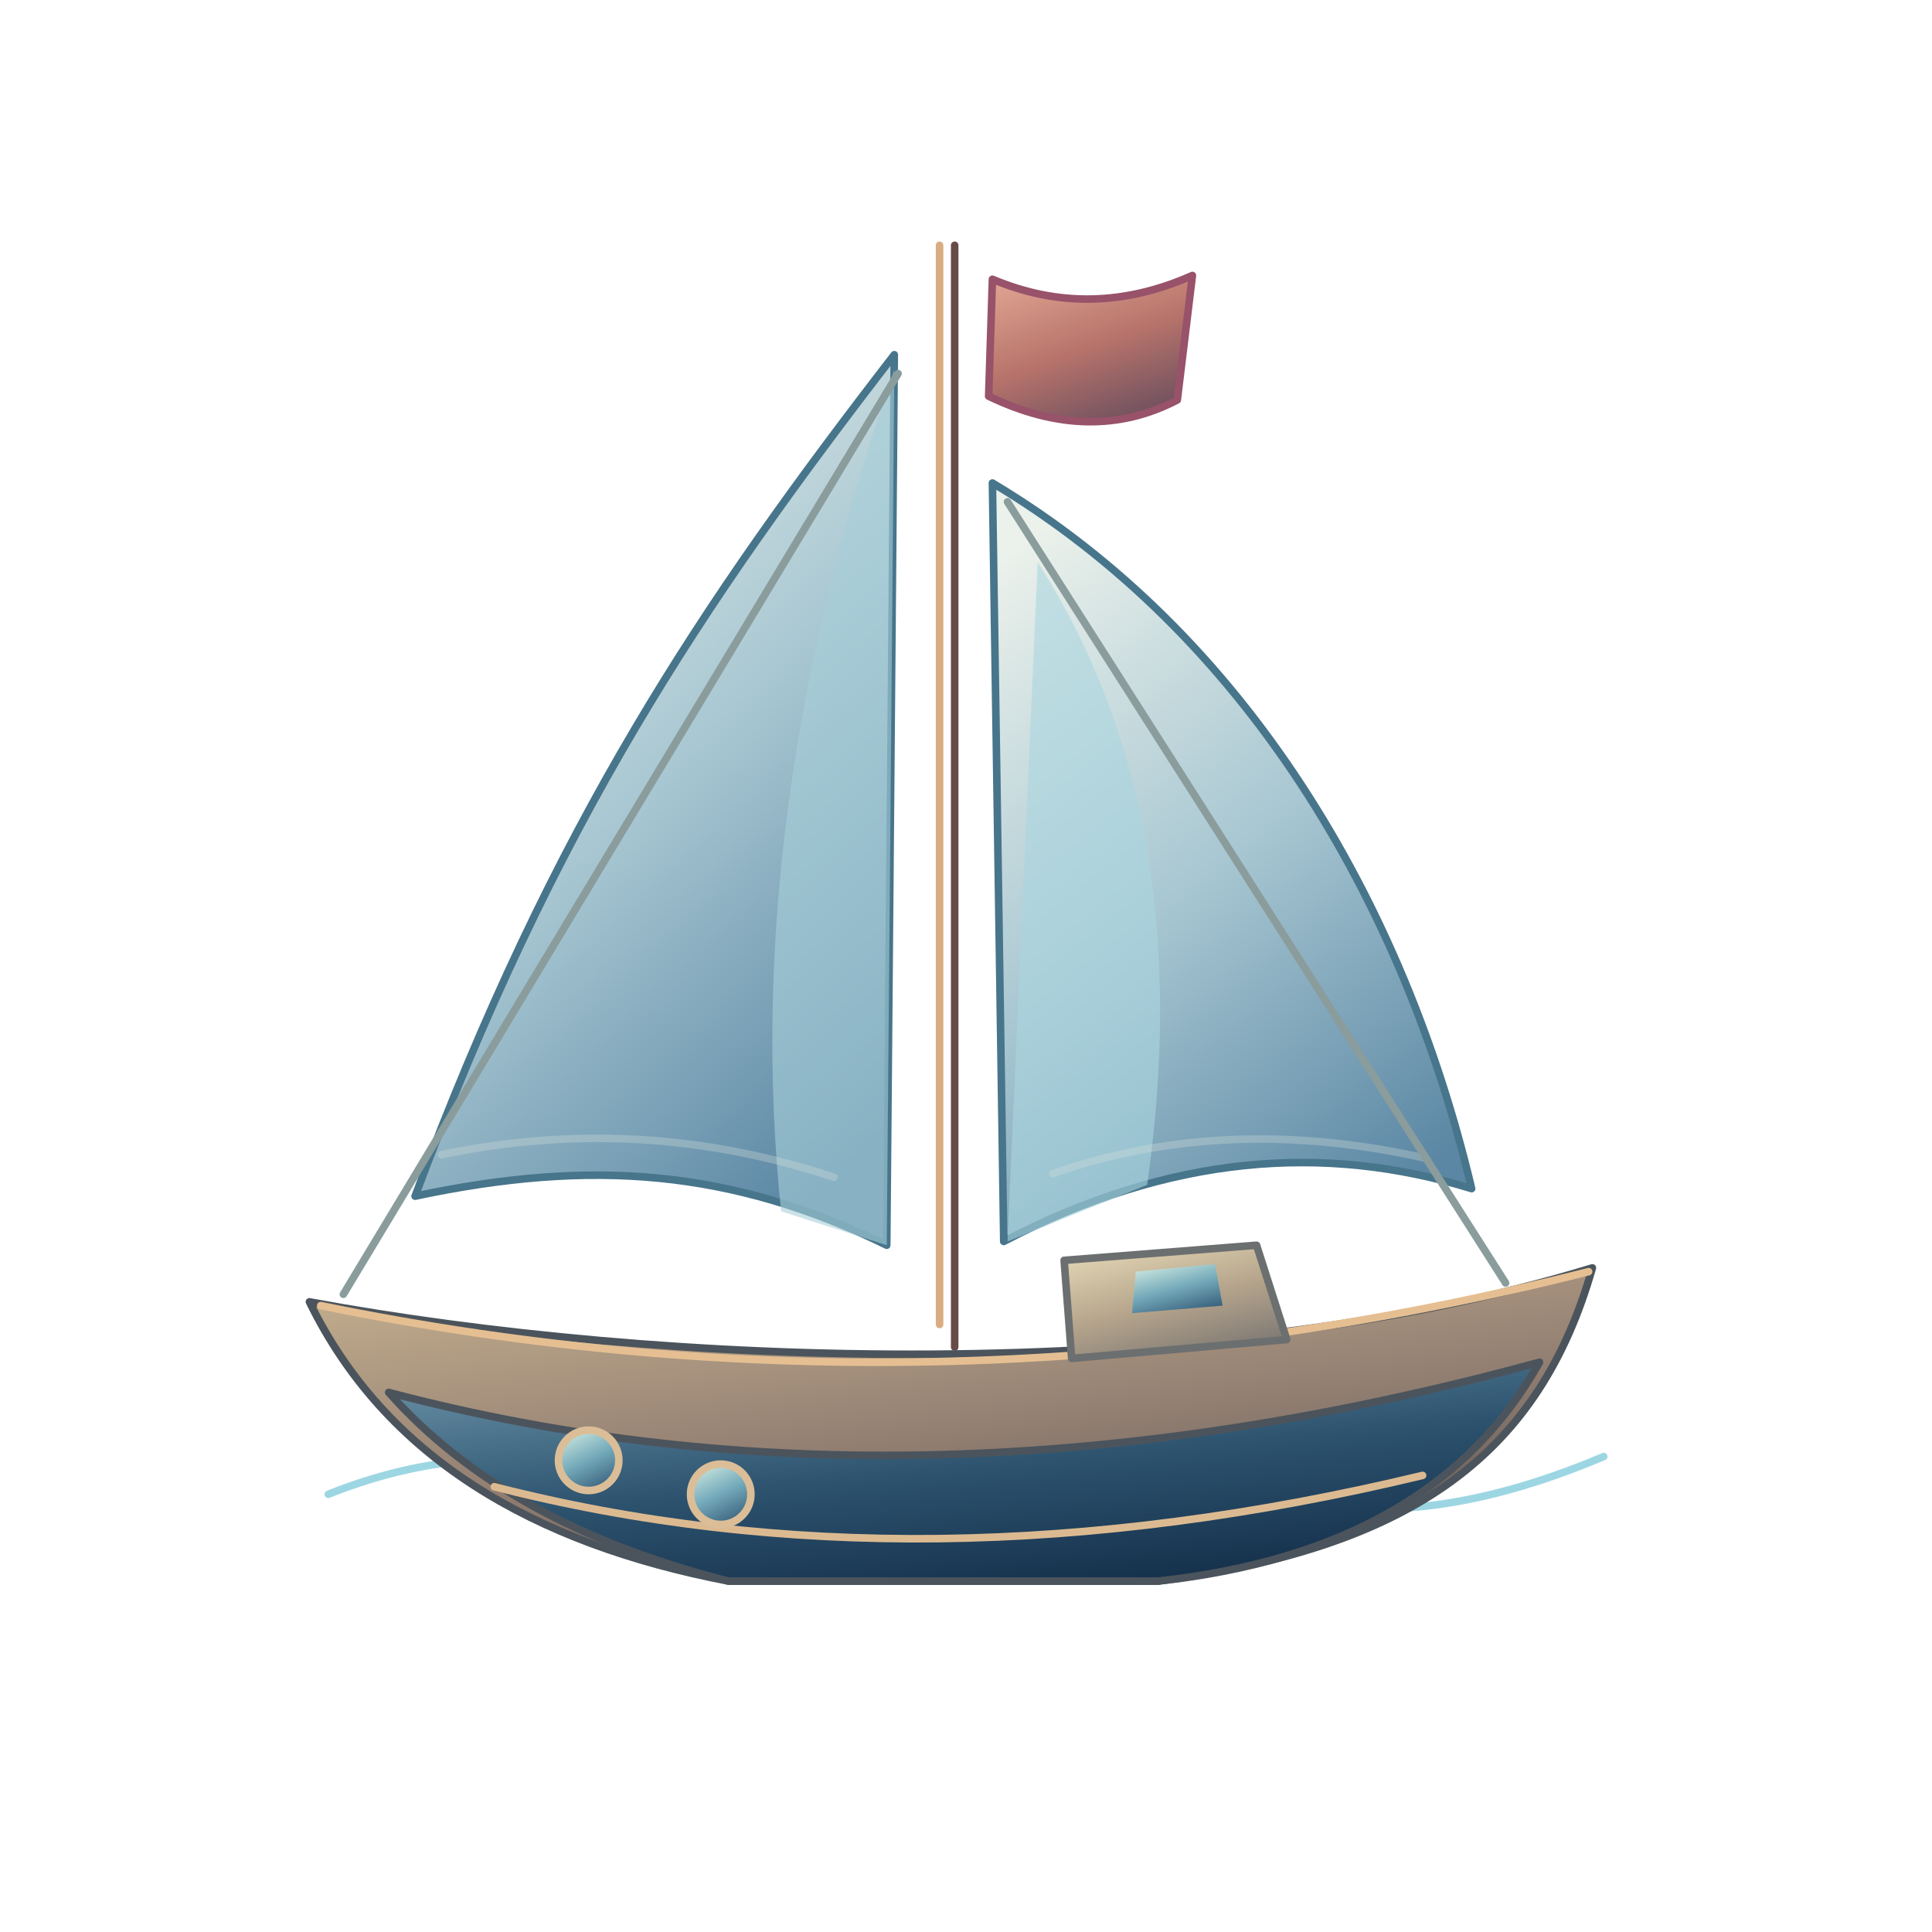
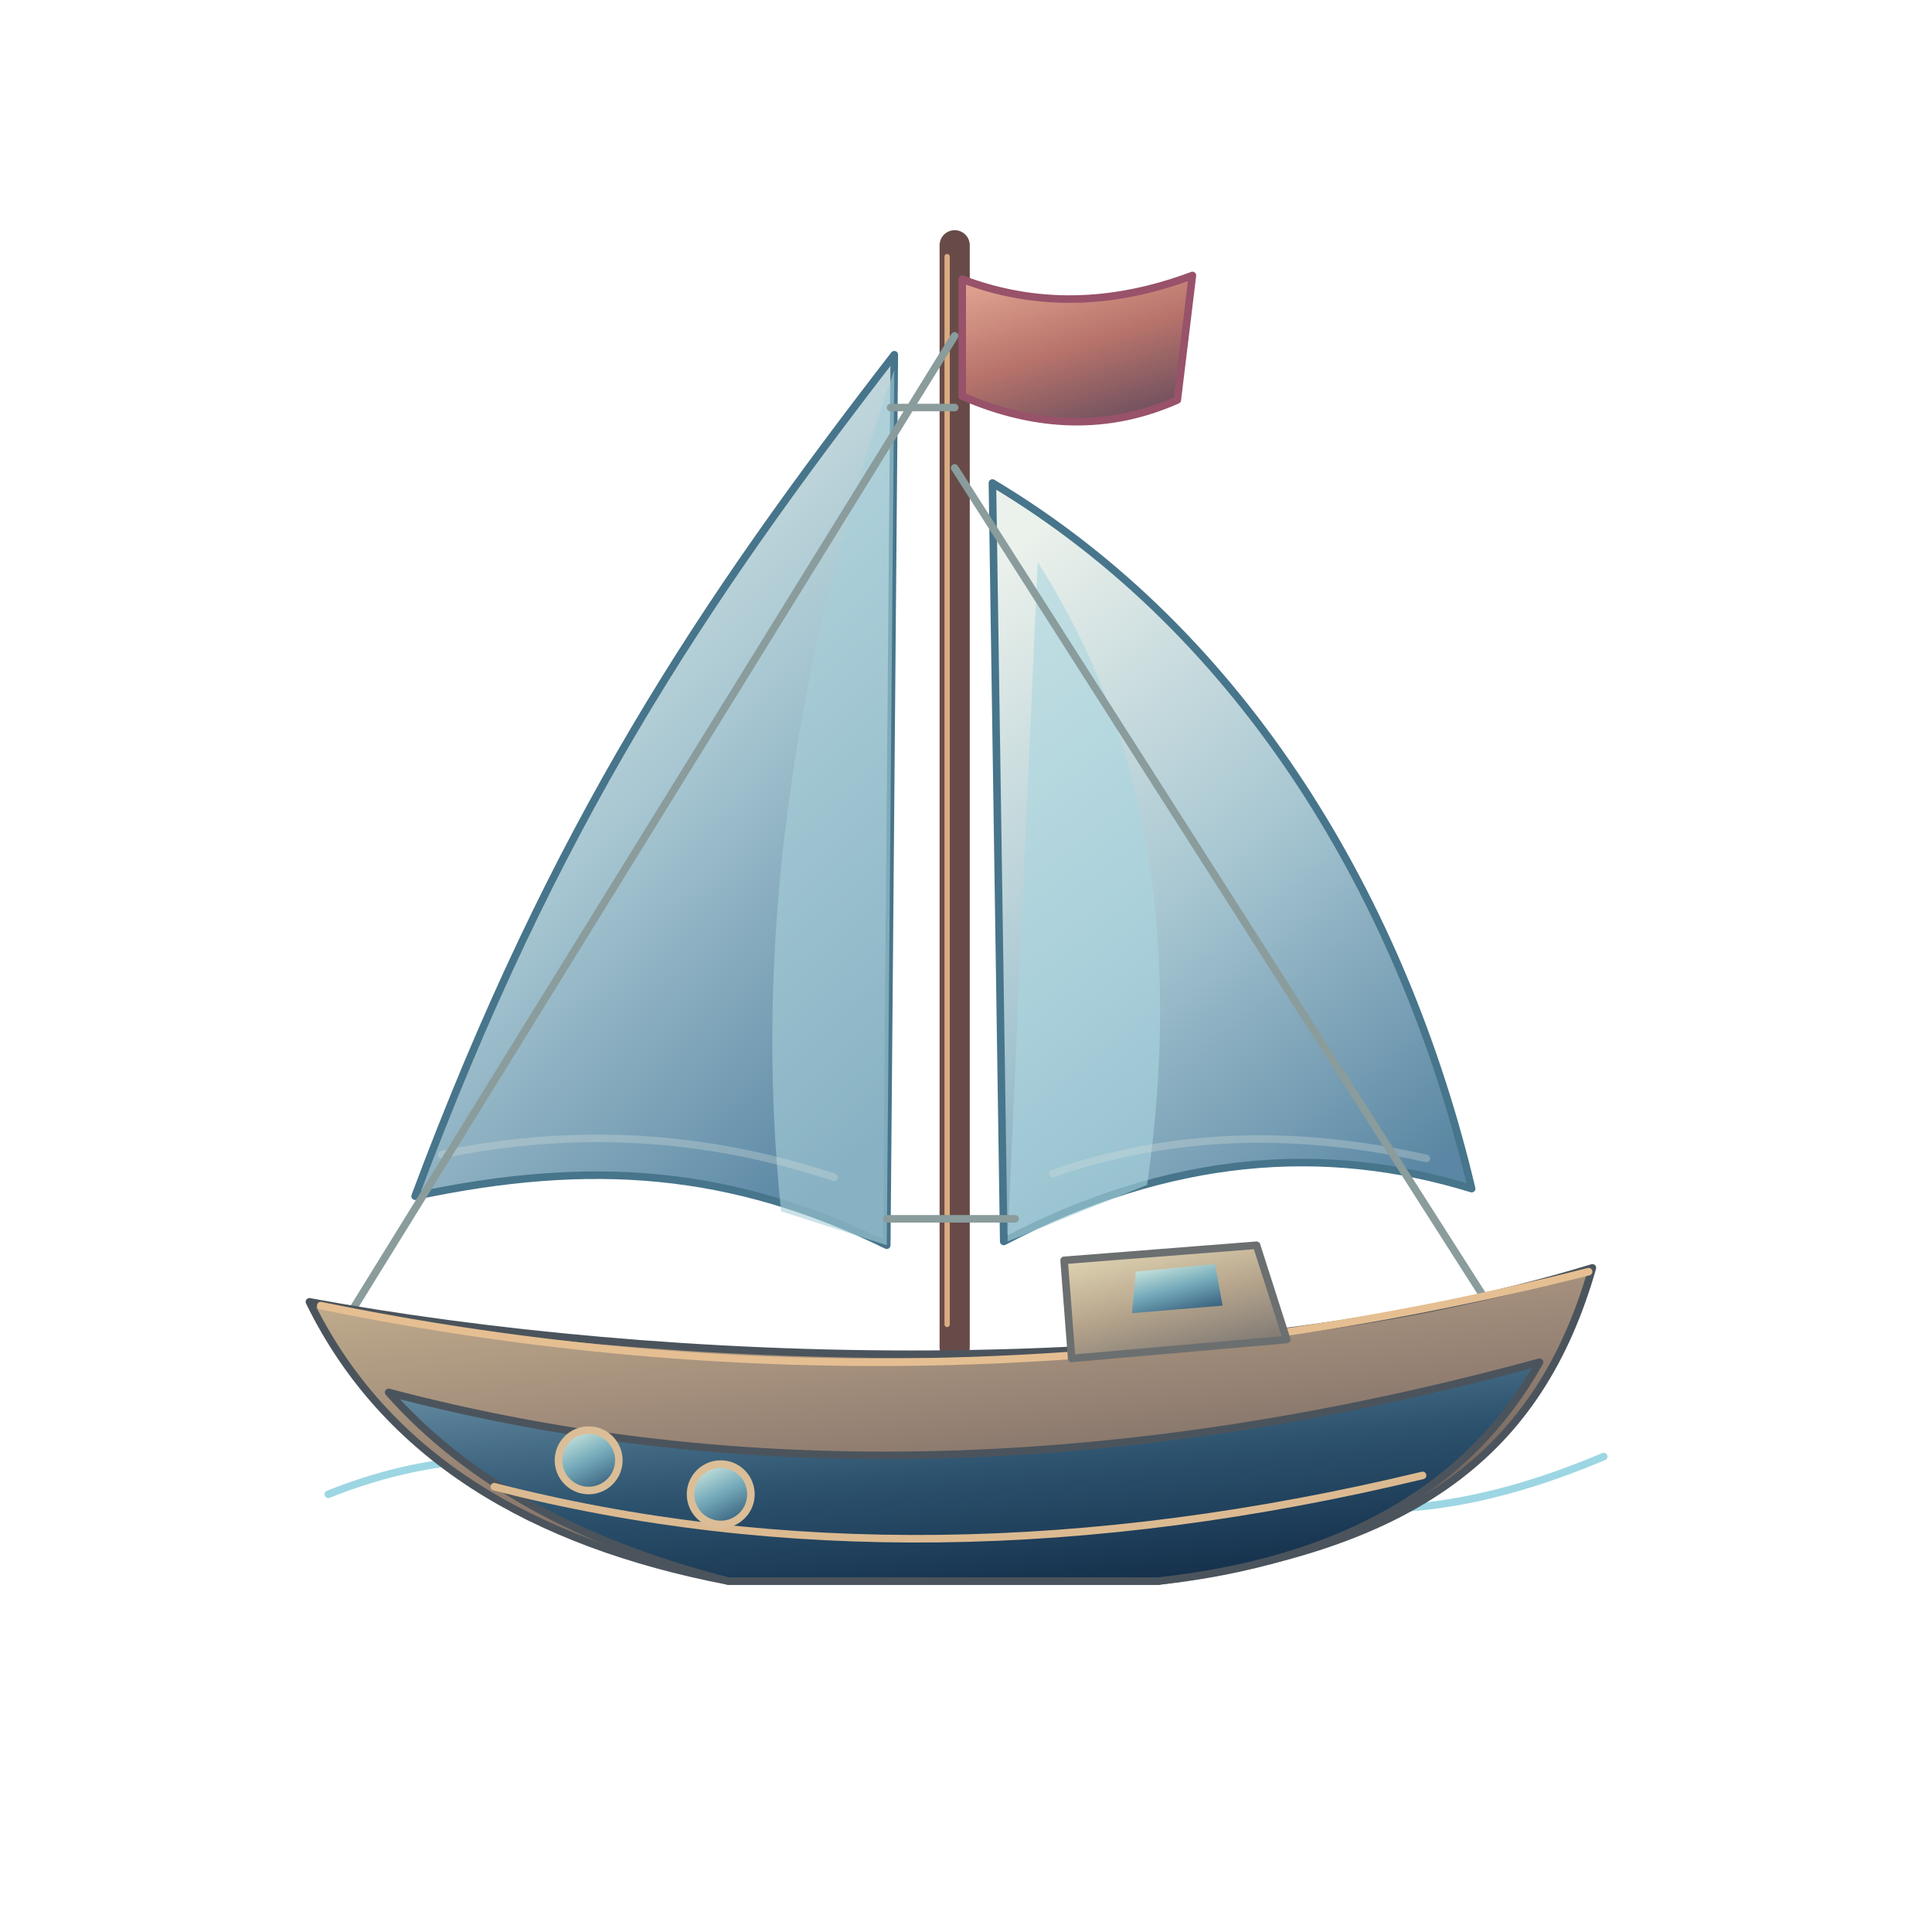
- <svg xmlns="http://www.w3.org/2000/svg" width="512" height="512" viewBox="0 0 512 512" fill="none" role="img" aria-labelledby="14-buddy-boat-title 14-buddy-boat-desc">
+ <svg xmlns="http://www.w3.org/2000/svg" width="512" height="512" viewBox="0 0 512 512" fill="none" role="img" aria-labelledby="14-buddy-boat-title 14-buddy-boat-desc" preserveAspectRatio="xMidYMid meet">
  <defs>
-     <linearGradient id="14-buddy-boat-orange" x1=".22" y1="0" x2=".72" y2="1">
-       <stop offset="0.0" stop-color="#e6b681" />
-       <stop offset="0.5" stop-color="#c5805d" />
-       <stop offset="1.0" stop-color="#7c554b" />
-     </linearGradient>
-     <linearGradient id="14-buddy-boat-gold" x1=".22" y1="0" x2=".72" y2="1">
-       <stop offset="0.0" stop-color="#efe0ae" />
-       <stop offset="0.5" stop-color="#c1ac70" />
-       <stop offset="1.0" stop-color="#86794e" />
-     </linearGradient>
    <linearGradient id="14-buddy-boat-coral" x1=".22" y1="0" x2=".72" y2="1">
      <stop offset="0.0" stop-color="#dda08e" />
      <stop offset="0.5" stop-color="#b7736b" />
      <stop offset="1.0" stop-color="#6e505e" />
-     </linearGradient>
-     <linearGradient id="14-buddy-boat-blue" x1=".22" y1="0" x2=".72" y2="1">
-       <stop offset="0.0" stop-color="#97c9da" />
-       <stop offset="0.5" stop-color="#508eae" />
-       <stop offset="1.0" stop-color="#285575" />
-     </linearGradient>
-     <linearGradient id="14-buddy-boat-tang" x1=".22" y1="0" x2=".72" y2="1">
-       <stop offset="0.0" stop-color="#7abed6" />
-       <stop offset="0.5" stop-color="#317caa" />
-       <stop offset="1.0" stop-color="#173c66" />
    </linearGradient>
    <linearGradient id="14-buddy-boat-navy" x1=".22" y1="0" x2=".72" y2="1">
      <stop offset="0.0" stop-color="#658da3" />
      <stop offset="0.5" stop-color="#2d536f" />
      <stop offset="1.0" stop-color="#142f4a" />
    </linearGradient>
-     <linearGradient id="14-buddy-boat-green" x1=".22" y1="0" x2=".72" y2="1">
-       <stop offset="0.0" stop-color="#a9c6ac" />
-       <stop offset="0.5" stop-color="#6c998f" />
-       <stop offset="1.0" stop-color="#376c75" />
-     </linearGradient>
-     <linearGradient id="14-buddy-boat-shellgreen" x1=".22" y1="0" x2=".72" y2="1">
-       <stop offset="0.0" stop-color="#a6bda2" />
-       <stop offset="0.5" stop-color="#72938b" />
-       <stop offset="1.0" stop-color="#355e68" />
-     </linearGradient>
-     <linearGradient id="14-buddy-boat-mint" x1=".22" y1="0" x2=".72" y2="1">
-       <stop offset="0.0" stop-color="#bee0cf" />
-       <stop offset="0.5" stop-color="#74b2ae" />
-       <stop offset="1.0" stop-color="#386f80" />
-     </linearGradient>
    <linearGradient id="14-buddy-boat-white" x1=".22" y1="0" x2=".72" y2="1">
      <stop offset="0.0" stop-color="#ebf1eb" />
      <stop offset="0.5" stop-color="#a8c7d2" />
      <stop offset="1.0" stop-color="#5b87a4" />
-     </linearGradient>
-     <linearGradient id="14-buddy-boat-purple" x1=".22" y1="0" x2=".72" y2="1">
-       <stop offset="0.0" stop-color="#c5d5d6" />
-       <stop offset="0.5" stop-color="#819bad" />
-       <stop offset="1.0" stop-color="#506584" />
-     </linearGradient>
-     <linearGradient id="14-buddy-boat-jelly" x1=".22" y1="0" x2=".72" y2="1">
-       <stop offset="0.0" stop-color="#daf2ee" />
-       <stop offset="0.5" stop-color="#91c3d0" />
-       <stop offset="1.0" stop-color="#587ca9" />
-     </linearGradient>
-     <linearGradient id="14-buddy-boat-pearl" x1=".22" y1="0" x2=".72" y2="1">
-       <stop offset="0.0" stop-color="#f4f0df" />
-       <stop offset="0.5" stop-color="#c9dad7" />
-       <stop offset="1.0" stop-color="#7ba9b7" />
    </linearGradient>
    <linearGradient id="14-buddy-boat-glass" x1=".22" y1="0" x2=".72" y2="1">
      <stop offset="0.0" stop-color="#cce7df" />
      <stop offset="0.5" stop-color="#74aaba" />
      <stop offset="1.0" stop-color="#385f7c" />
    </linearGradient>
    <linearGradient id="14-buddy-boat-sand" x1=".22" y1="0" x2=".72" y2="1">
      <stop offset="0.0" stop-color="#e1d5b3" />
      <stop offset="0.5" stop-color="#b6a58c" />
      <stop offset="1.0" stop-color="#7c7773" />
    </linearGradient>
    <linearGradient id="14-buddy-boat-wood" x1=".22" y1="0" x2=".72" y2="1">
      <stop offset="0.0" stop-color="#c0ab8c" />
      <stop offset="0.5" stop-color="#968274" />
      <stop offset="1.0" stop-color="#5c5554" />
    </linearGradient>
-     <linearGradient id="14-buddy-boat-ink" x1=".22" y1="0" x2=".72" y2="1">
-       <stop offset="0.0" stop-color="#385774" />
-       <stop offset="0.5" stop-color="#18364f" />
-       <stop offset="1.0" stop-color="#0a1e33" />
-     </linearGradient>
-     <linearGradient id="14-buddy-boat-iris" x1=".22" y1="0" x2=".72" y2="1">
-       <stop offset="0.0" stop-color="#b3d8d7" />
-       <stop offset="0.5" stop-color="#427f9b" />
-       <stop offset="1.0" stop-color="#173d5a" />
-     </linearGradient>
-     <linearGradient id="14-buddy-boat-irisAmber" x1=".22" y1="0" x2=".72" y2="1">
-       <stop offset="0.0" stop-color="#d0bc8d" />
-       <stop offset="0.5" stop-color="#7b806a" />
-       <stop offset="1.0" stop-color="#304b51" />
-     </linearGradient>
-     <linearGradient id="14-buddy-boat-irisViolet" x1=".22" y1="0" x2=".72" y2="1">
-       <stop offset="0.0" stop-color="#c1c5d9" />
-       <stop offset="0.5" stop-color="#7d8da8" />
-       <stop offset="1.0" stop-color="#405674" />
-     </linearGradient>
-     <linearGradient id="14-buddy-boat-foam" x1=".22" y1="0" x2=".72" y2="1">
-       <stop offset="0.0" stop-color="#f3f3e4" />
-       <stop offset="0.5" stop-color="#c2e2e4" />
-       <stop offset="1.0" stop-color="#74b5cb" />
-     </linearGradient>
-     <radialGradient id="14-buddy-boat-bell">
-       <stop stop-color="#c4e5ea" stop-opacity=".75" />
-       <stop offset=".6" stop-color="#6fb1c4" stop-opacity=".48" />
-       <stop offset="1" stop-color="#6496b7" stop-opacity=".76" />
-     </radialGradient>
  </defs>
  <g stroke-linecap="round" stroke-linejoin="round">
    <path d="M87 396 Q132 378 174 395 Q210 408 251 395 Q296 379 336 395 Q373 408 425 386" fill="none" stroke="#73c5d7" stroke-width="2" opacity=".7" />
-     <path d="M253 65 L253 357" fill="none" stroke="#684b48" stroke-width="2" />
-     <path d="M249 65 L249 351" fill="none" stroke="#d9ac82" stroke-width="2" />
-     <path d="M263 74 Q289 85 316 73 L312 106 Q289 118 262 105Z" fill="url(#14-buddy-boat-coral)" stroke="#98526a" stroke-width="2.0" />
+     <path d="M253 65 L253 357" fill="none" stroke="#684b48" stroke-width="8" />
+     <path d="M251 68 L251 351" fill="none" stroke="#d9ac82" stroke-width="1.4" />
+     <path d="M255 74 Q284 85 316 73 L312 106 Q285 118 255 105Z" fill="url(#14-buddy-boat-coral)" stroke="#98526a" stroke-width="2.0" />
    <path d="M237 94 C186 160 147 218 110 317 C157 307 194 310 235 330Z" fill="url(#14-buddy-boat-white)" stroke="#47758b" stroke-width="2" />
    <path d="M237 98 Q196 216 207 321 L235 330Z" fill="#a6ced9" opacity=".6" />
    <path d="M263 128 C330 168 372 239 390 315 C351 303 310 306 266 329Z" fill="url(#14-buddy-boat-white)" stroke="#47758b" stroke-width="2" />
    <path d="M275 149 Q318 216 304 314 L267 329Z" fill="#aad6df" opacity=".6" />
    <path d="M117 306 Q170 295 221 312 M279 311 Q325 295 378 307" fill="none" stroke="#d5dfd8" stroke-width="2" opacity=".32" />
-     <path d="M267 133 L399 340 M238 99 L91 343" fill="none" stroke="#8a9c9c" stroke-width="2.0" />
+     <path d="M253 124 L403 359 M253 89 L91 351 M236 108 L253 108 M235 323 L253 323 L269 323" fill="none" stroke="#8a9c9c" stroke-width="2.0" />
    <path d="M82 345 C174 362 317 368 422 336 C408 385 375 410 307 419 L193 419 C141 409 102 386 82 345Z" fill="url(#14-buddy-boat-wood)" stroke="#4b545c" stroke-width="2" />
    <path d="M103 369 Q243 406 408 361 Q380 411 307 419 L193 419 Q134 404 103 369Z" fill="url(#14-buddy-boat-navy)" stroke="#4b545c" stroke-width="2.0" />
    <path d="M85 346 Q251 380 421 337" fill="none" stroke="#e5bf92" stroke-width="2" />
    <path d="M131 394 Q244 423 377 391" fill="none" stroke="#dcba91" stroke-width="2" />
    <ellipse cx="156" cy="387" rx="8" ry="8" fill="url(#14-buddy-boat-glass)" stroke="#dbbe97" stroke-width="2" />
    <ellipse cx="191" cy="396" rx="8" ry="8" fill="url(#14-buddy-boat-glass)" stroke="#dbbe97" stroke-width="2" />
    <path d="M284 360 L282 334 L333 330 L341 355Z" fill="url(#14-buddy-boat-sand)" stroke="#6c6f70" stroke-width="2.0" />
    <path d="M300 348 L301 337 L322 335 L324 346Z" fill="url(#14-buddy-boat-glass)" />
  </g>
</svg>
